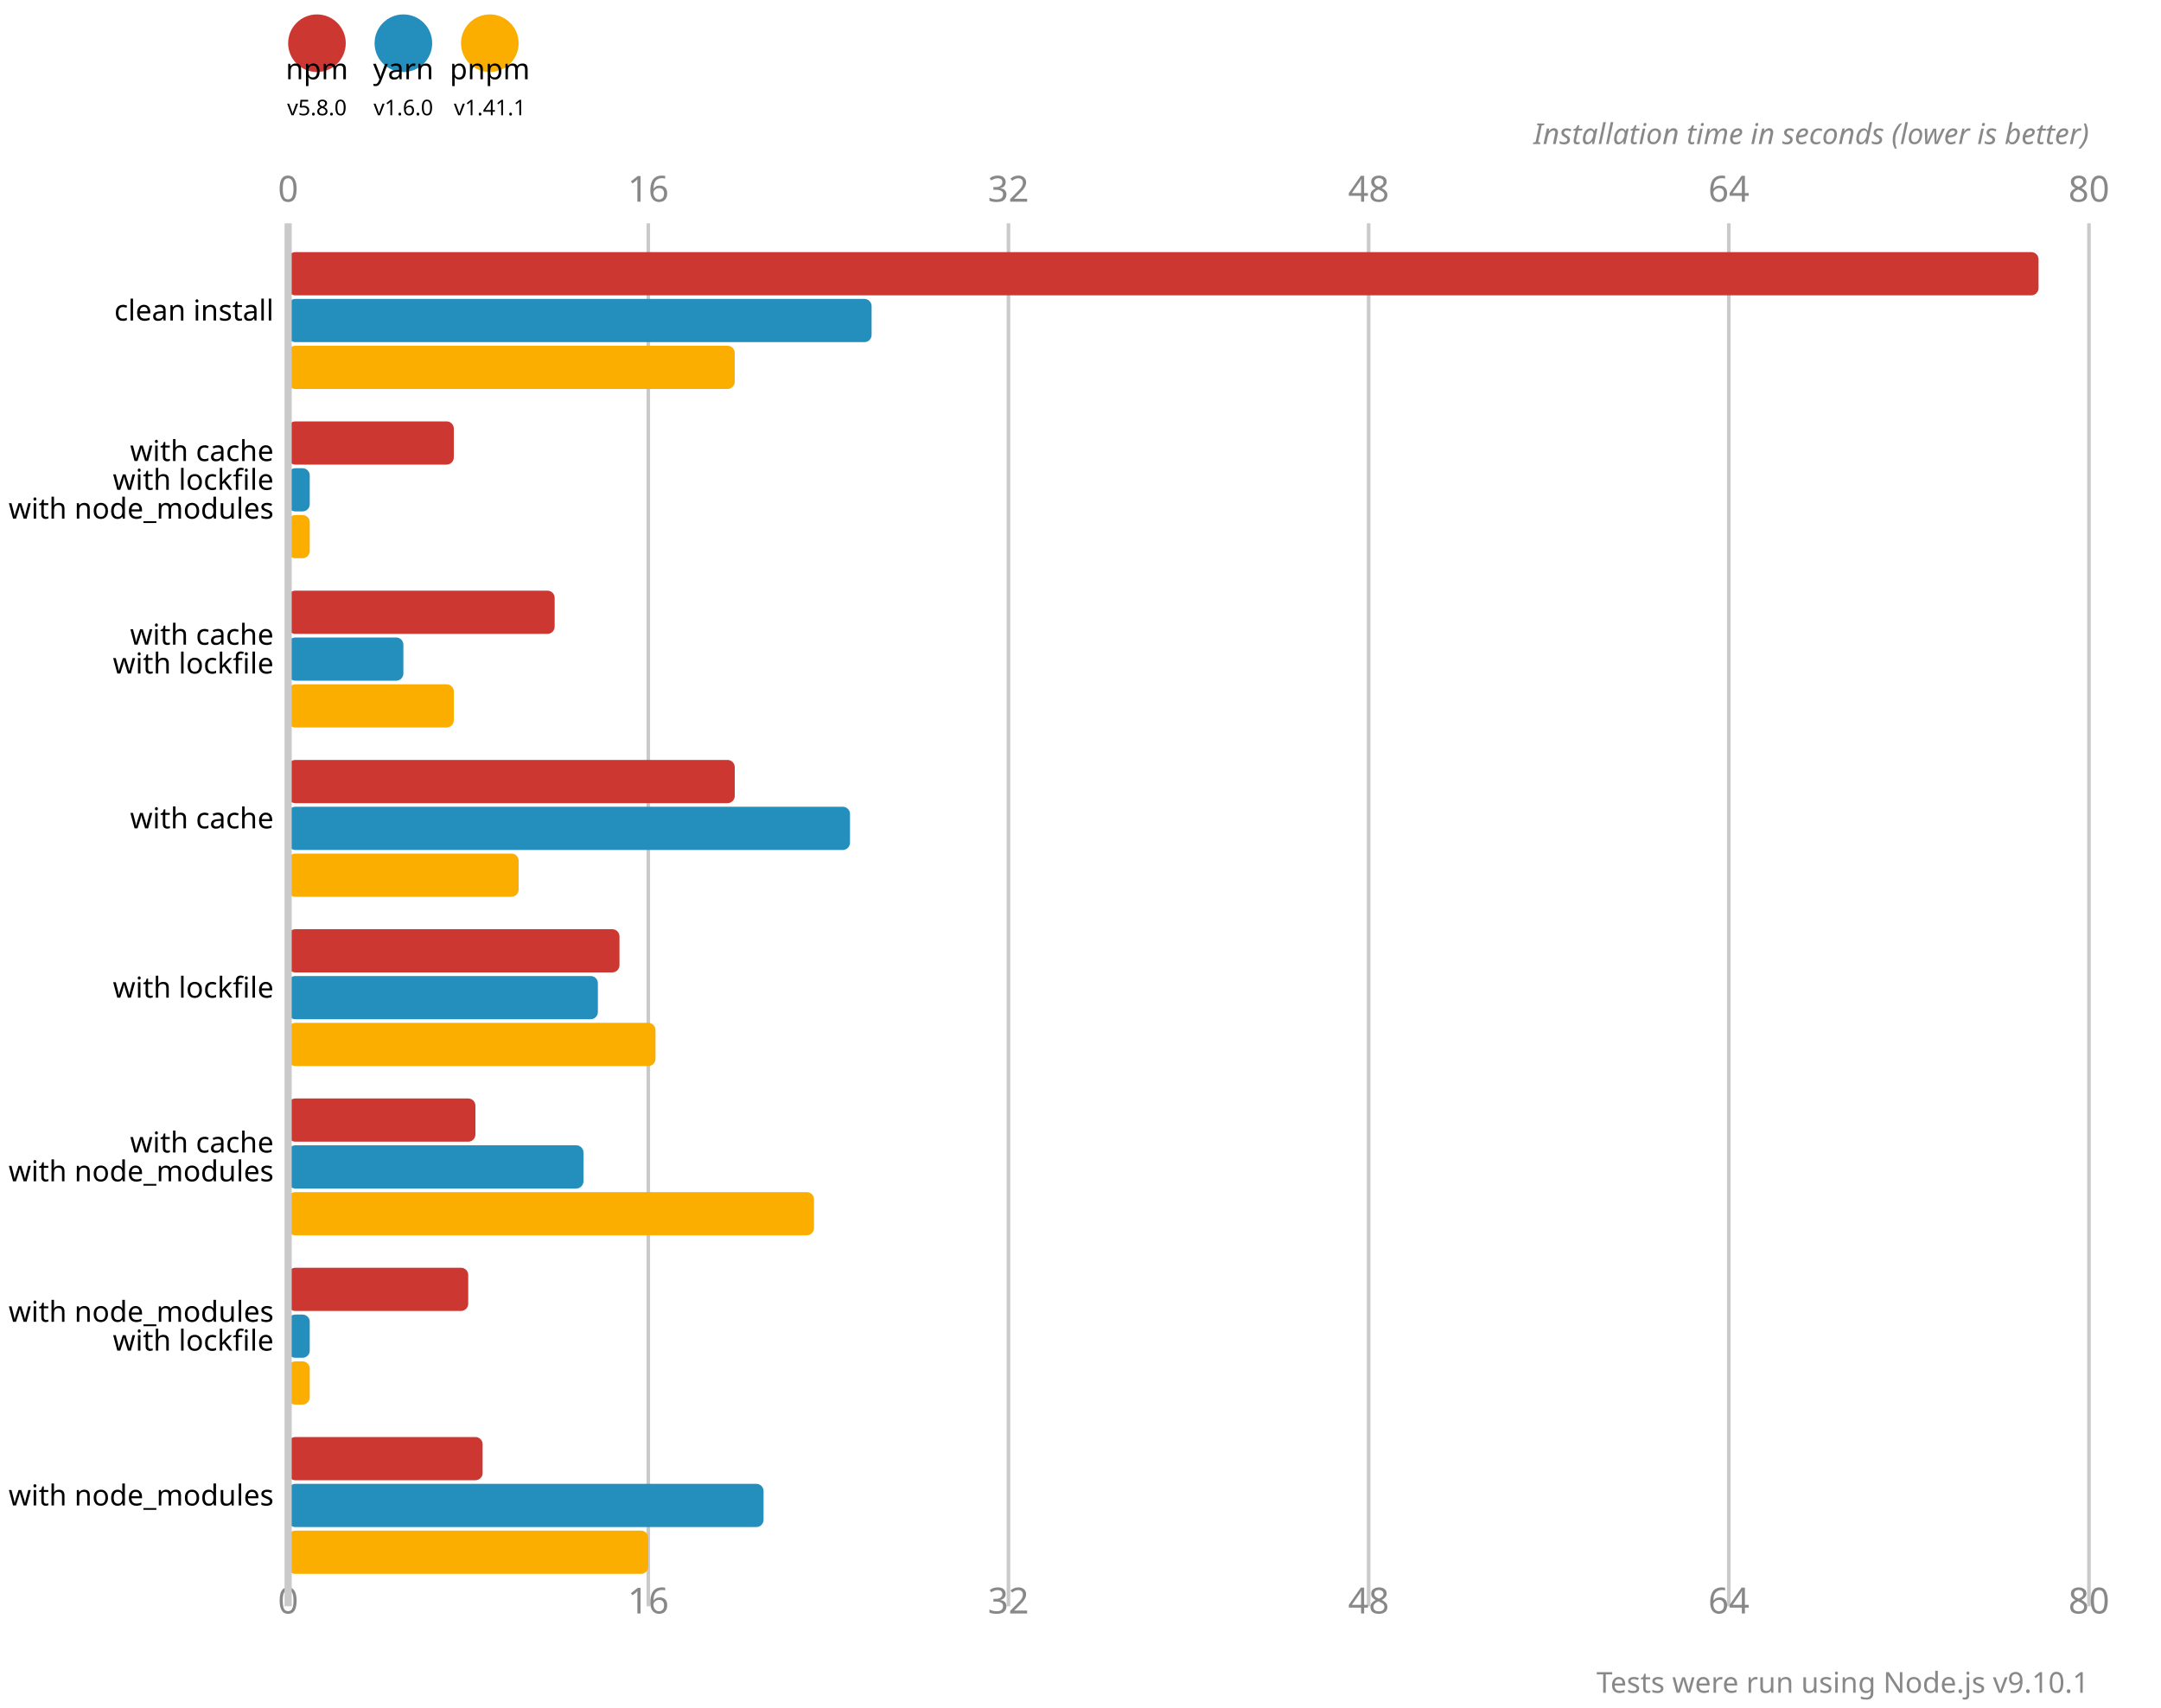
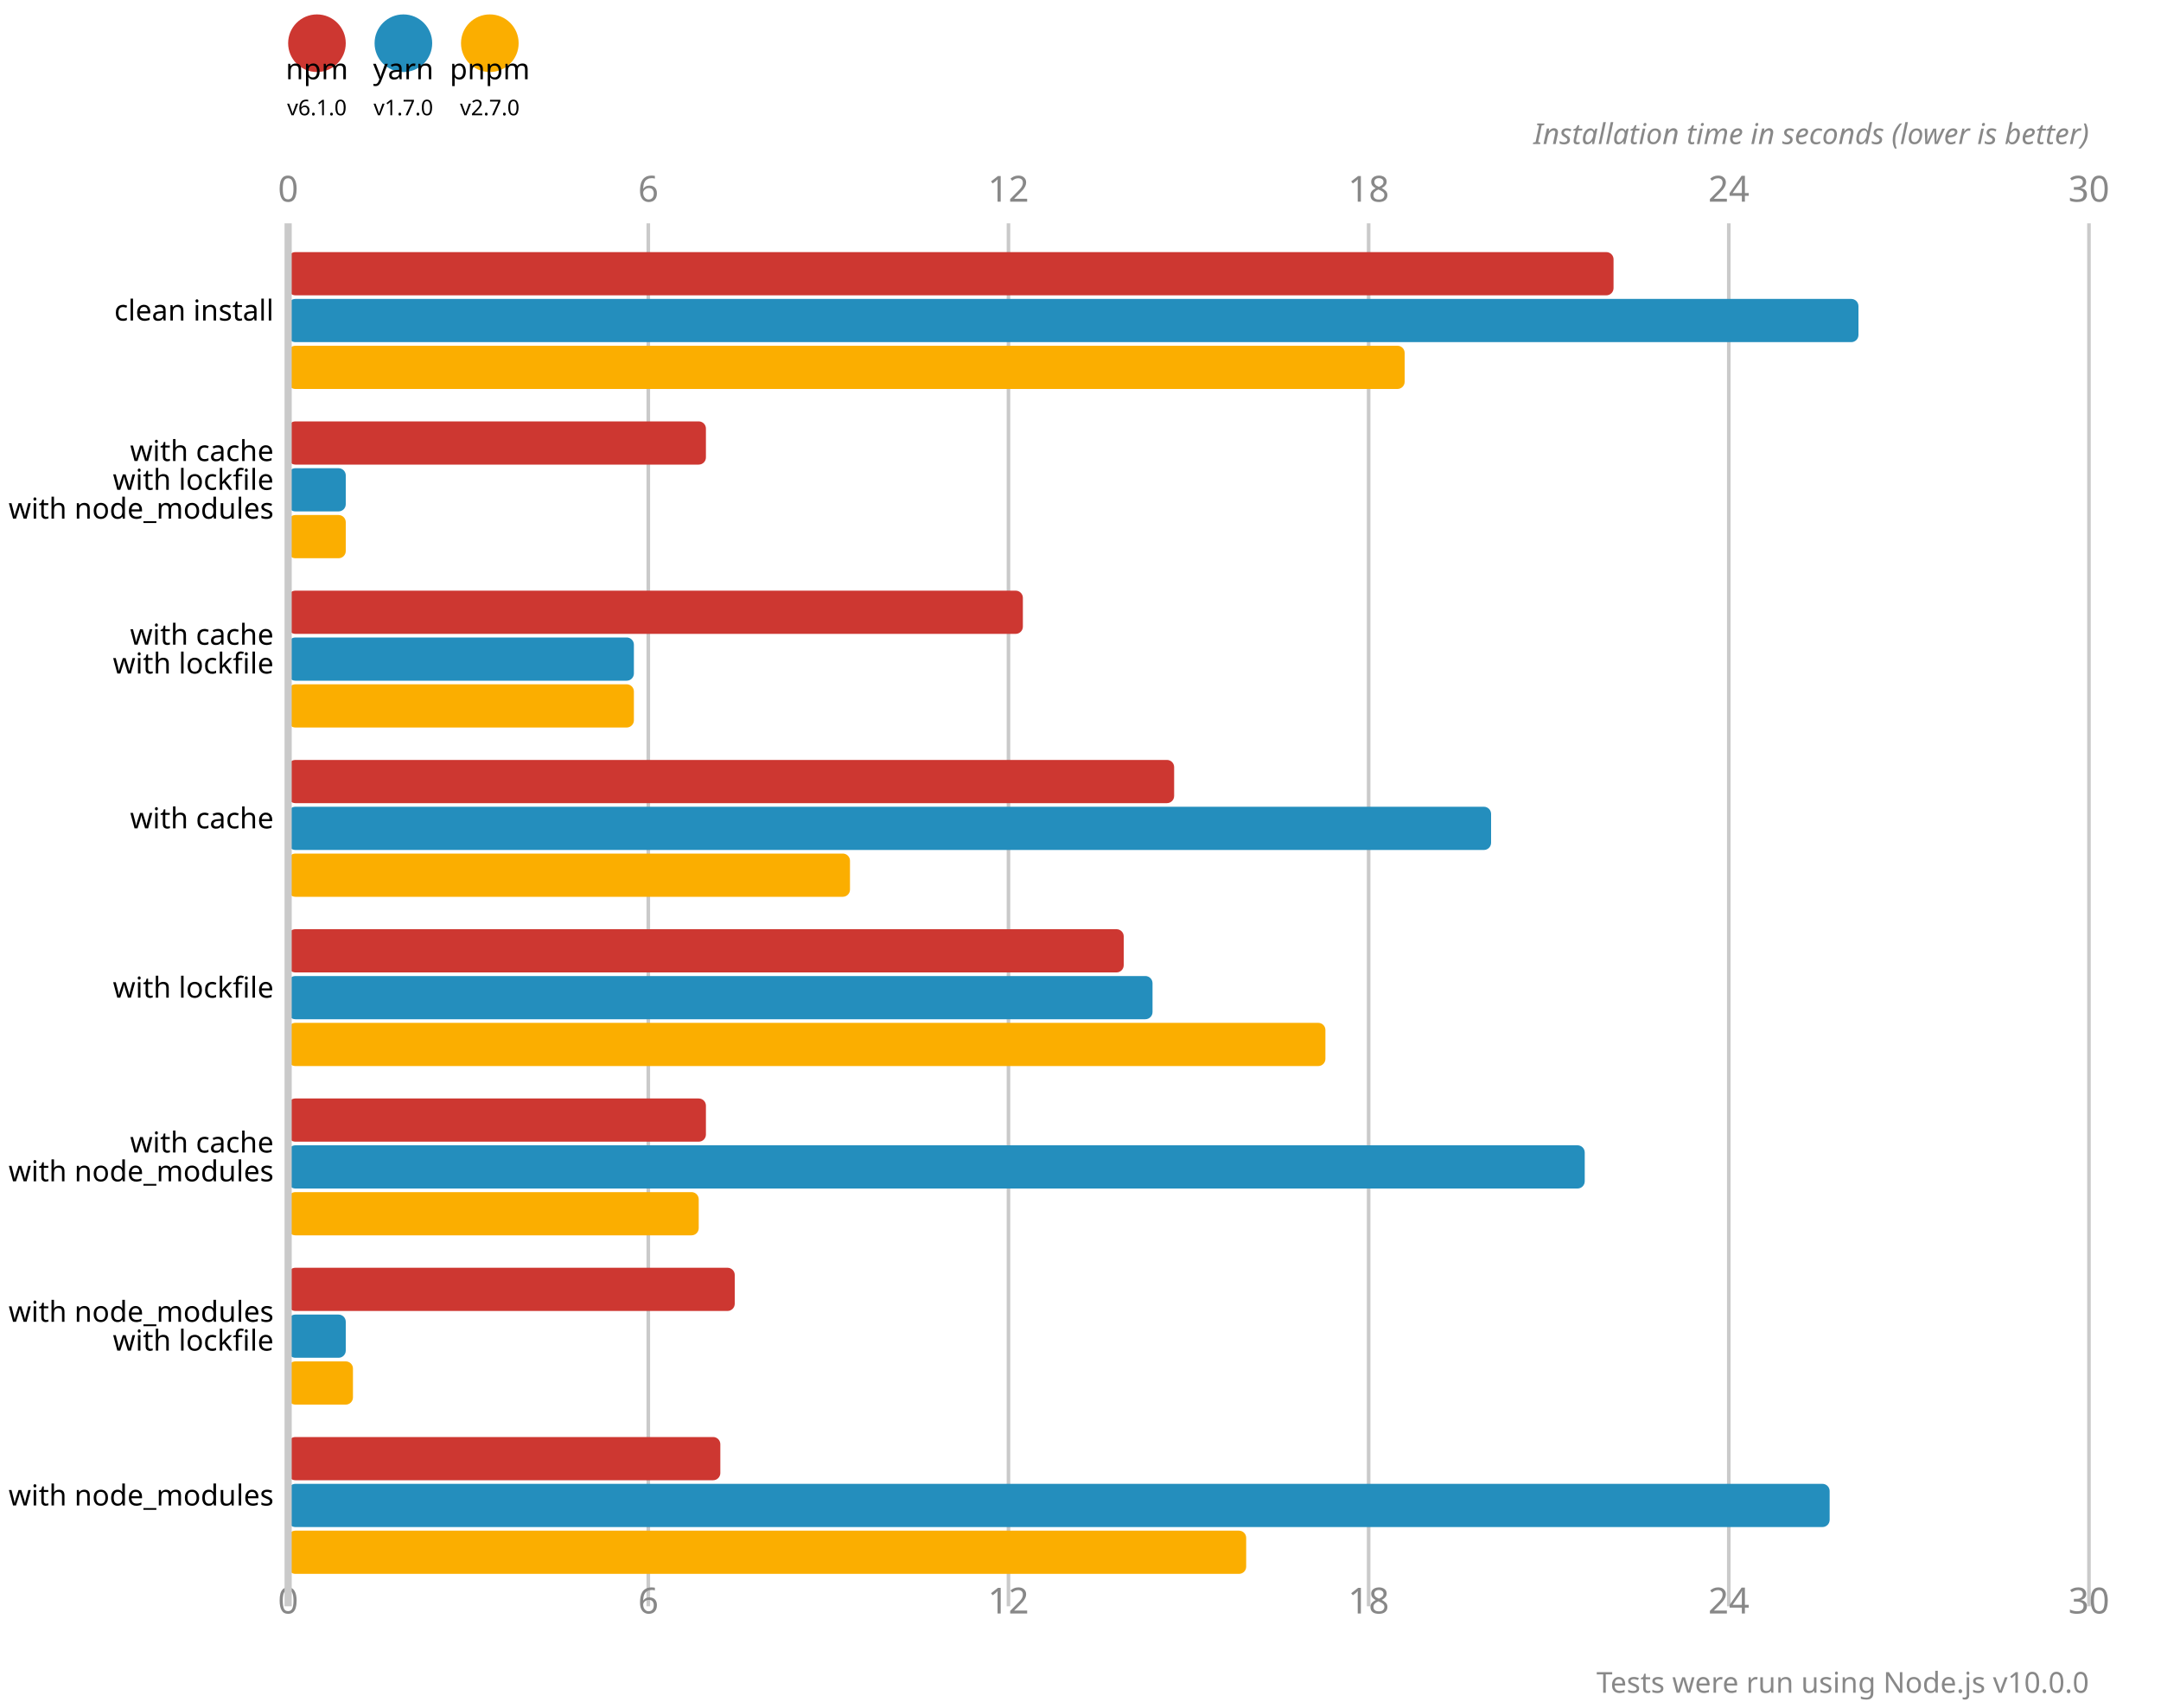
<svg xmlns="http://www.w3.org/2000/svg" version="1.1" viewBox="0 0 300 237">
  <circle cx="44" cy="6" r="4" fill="#cd3731" />
  <text x="44" y="11" font-size="4" font-family="system-ui" alignment-baseline="hanging" text-anchor="middle">npm</text>
-   <text x="44" y="16" font-size="3" font-family="system-ui" alignment-baseline="hanging" text-anchor="middle">v5.8.0</text>
+   <text x="44" y="16" font-size="3" font-family="system-ui" alignment-baseline="hanging" text-anchor="middle">v6.1.0</text>
  <circle cx="56" cy="6" r="4" fill="#248ebd" />
  <text x="56" y="11" font-size="4" font-family="system-ui" alignment-baseline="hanging" text-anchor="middle">yarn</text>
-   <text x="56" y="16" font-size="3" font-family="system-ui" alignment-baseline="hanging" text-anchor="middle">v1.6.0</text>
+   <text x="56" y="16" font-size="3" font-family="system-ui" alignment-baseline="hanging" text-anchor="middle">v1.7.0</text>
  <circle cx="68" cy="6" r="4" fill="#fbae00" />
  <text x="68" y="11" font-size="4" font-family="system-ui" alignment-baseline="hanging" text-anchor="middle">pnpm</text>
-   <text x="68" y="16" font-size="3" font-family="system-ui" alignment-baseline="hanging" text-anchor="middle">v1.41.1</text>
+   <text x="68" y="16" font-size="3" font-family="system-ui" alignment-baseline="hanging" text-anchor="middle">v2.7.0</text>
  <text x="40" y="28" fill="#888" font-size="5" font-family="system-ui" text-anchor="middle">0</text>
  <text x="40" y="224" fill="#888" font-size="5" font-family="system-ui" text-anchor="middle" alignment-baseline="hanging">0</text>
  <line x1="90" y1="31" x2="90" y2="223" stroke-width="0.5" stroke="#cacaca" />
-   <text x="90" y="28" fill="#888" font-size="5" font-family="system-ui" text-anchor="middle">16</text>
-   <text x="90" y="224" fill="#888" font-size="5" font-family="system-ui" text-anchor="middle" alignment-baseline="hanging">16</text>
+   <text x="90" y="28" fill="#888" font-size="5" font-family="system-ui" text-anchor="middle">6</text>
+   <text x="90" y="224" fill="#888" font-size="5" font-family="system-ui" text-anchor="middle" alignment-baseline="hanging">6</text>
  <line x1="140" y1="31" x2="140" y2="223" stroke-width="0.5" stroke="#cacaca" />
-   <text x="140" y="28" fill="#888" font-size="5" font-family="system-ui" text-anchor="middle">32</text>
-   <text x="140" y="224" fill="#888" font-size="5" font-family="system-ui" text-anchor="middle" alignment-baseline="hanging">32</text>
+   <text x="140" y="28" fill="#888" font-size="5" font-family="system-ui" text-anchor="middle">12</text>
+   <text x="140" y="224" fill="#888" font-size="5" font-family="system-ui" text-anchor="middle" alignment-baseline="hanging">12</text>
  <line x1="190" y1="31" x2="190" y2="223" stroke-width="0.5" stroke="#cacaca" />
-   <text x="190" y="28" fill="#888" font-size="5" font-family="system-ui" text-anchor="middle">48</text>
-   <text x="190" y="224" fill="#888" font-size="5" font-family="system-ui" text-anchor="middle" alignment-baseline="hanging">48</text>
+   <text x="190" y="28" fill="#888" font-size="5" font-family="system-ui" text-anchor="middle">18</text>
+   <text x="190" y="224" fill="#888" font-size="5" font-family="system-ui" text-anchor="middle" alignment-baseline="hanging">18</text>
  <line x1="240" y1="31" x2="240" y2="223" stroke-width="0.5" stroke="#cacaca" />
-   <text x="240" y="28" fill="#888" font-size="5" font-family="system-ui" text-anchor="middle">64</text>
-   <text x="240" y="224" fill="#888" font-size="5" font-family="system-ui" text-anchor="middle" alignment-baseline="hanging">64</text>
+   <text x="240" y="28" fill="#888" font-size="5" font-family="system-ui" text-anchor="middle">24</text>
+   <text x="240" y="224" fill="#888" font-size="5" font-family="system-ui" text-anchor="middle" alignment-baseline="hanging">24</text>
  <line x1="290" y1="31" x2="290" y2="223" stroke-width="0.5" stroke="#cacaca" />
-   <text x="290" y="28" fill="#888" font-size="5" font-family="system-ui" text-anchor="middle">80</text>
-   <text x="290" y="224" fill="#888" font-size="5" font-family="system-ui" text-anchor="middle" alignment-baseline="hanging">80</text>
+   <text x="290" y="28" fill="#888" font-size="5" font-family="system-ui" text-anchor="middle">30</text>
+   <text x="290" y="224" fill="#888" font-size="5" font-family="system-ui" text-anchor="middle" alignment-baseline="hanging">30</text>
  <text x="290" y="20" font-size="4" font-family="system-ui" font-style="italic" text-anchor="end" fill="#888">Installation time in seconds (lower is better)</text>
-   <rect x="40" y="35" width="243" height="6" fill="#cd3731" rx="1" ry="1" />
-   <rect x="40" y="41.5" width="81" height="6" fill="#248ebd" rx="1" ry="1" />
-   <rect x="40" y="48" width="62" height="6" fill="#fbae00" rx="1" ry="1" />
-   <rect x="40" y="58.5" width="23" height="6" fill="#cd3731" rx="1" ry="1" />
-   <rect x="40" y="65" width="3" height="6" fill="#248ebd" rx="1" ry="1" />
-   <rect x="40" y="71.5" width="3" height="6" fill="#fbae00" rx="1" ry="1" />
-   <rect x="40" y="82" width="37" height="6" fill="#cd3731" rx="1" ry="1" />
-   <rect x="40" y="88.5" width="16" height="6" fill="#248ebd" rx="1" ry="1" />
-   <rect x="40" y="95" width="23" height="6" fill="#fbae00" rx="1" ry="1" />
-   <rect x="40" y="105.5" width="62" height="6" fill="#cd3731" rx="1" ry="1" />
-   <rect x="40" y="112" width="78" height="6" fill="#248ebd" rx="1" ry="1" />
-   <rect x="40" y="118.5" width="32" height="6" fill="#fbae00" rx="1" ry="1" />
-   <rect x="40" y="129" width="46" height="6" fill="#cd3731" rx="1" ry="1" />
-   <rect x="40" y="135.5" width="43" height="6" fill="#248ebd" rx="1" ry="1" />
-   <rect x="40" y="142" width="51" height="6" fill="#fbae00" rx="1" ry="1" />
-   <rect x="40" y="152.5" width="26" height="6" fill="#cd3731" rx="1" ry="1" />
-   <rect x="40" y="159" width="41" height="6" fill="#248ebd" rx="1" ry="1" />
-   <rect x="40" y="165.5" width="73" height="6" fill="#fbae00" rx="1" ry="1" />
-   <rect x="40" y="176" width="25" height="6" fill="#cd3731" rx="1" ry="1" />
-   <rect x="40" y="182.5" width="3" height="6" fill="#248ebd" rx="1" ry="1" />
-   <rect x="40" y="189" width="3" height="6" fill="#fbae00" rx="1" ry="1" />
-   <rect x="40" y="199.5" width="27" height="6" fill="#cd3731" rx="1" ry="1" />
-   <rect x="40" y="206" width="66" height="6" fill="#248ebd" rx="1" ry="1" />
-   <rect x="40" y="212.5" width="50" height="6" fill="#fbae00" rx="1" ry="1" />
+   <rect x="40" y="35" width="184" height="6" fill="#cd3731" rx="1" ry="1" />
+   <rect x="40" y="41.5" width="218" height="6" fill="#248ebd" rx="1" ry="1" />
+   <rect x="40" y="48" width="155" height="6" fill="#fbae00" rx="1" ry="1" />
+   <rect x="40" y="58.5" width="58" height="6" fill="#cd3731" rx="1" ry="1" />
+   <rect x="40" y="65" width="8" height="6" fill="#248ebd" rx="1" ry="1" />
+   <rect x="40" y="71.5" width="8" height="6" fill="#fbae00" rx="1" ry="1" />
+   <rect x="40" y="82" width="102" height="6" fill="#cd3731" rx="1" ry="1" />
+   <rect x="40" y="88.5" width="48" height="6" fill="#248ebd" rx="1" ry="1" />
+   <rect x="40" y="95" width="48" height="6" fill="#fbae00" rx="1" ry="1" />
+   <rect x="40" y="105.5" width="123" height="6" fill="#cd3731" rx="1" ry="1" />
+   <rect x="40" y="112" width="167" height="6" fill="#248ebd" rx="1" ry="1" />
+   <rect x="40" y="118.5" width="78" height="6" fill="#fbae00" rx="1" ry="1" />
+   <rect x="40" y="129" width="116" height="6" fill="#cd3731" rx="1" ry="1" />
+   <rect x="40" y="135.5" width="120" height="6" fill="#248ebd" rx="1" ry="1" />
+   <rect x="40" y="142" width="144" height="6" fill="#fbae00" rx="1" ry="1" />
+   <rect x="40" y="152.5" width="58" height="6" fill="#cd3731" rx="1" ry="1" />
+   <rect x="40" y="159" width="180" height="6" fill="#248ebd" rx="1" ry="1" />
+   <rect x="40" y="165.5" width="57" height="6" fill="#fbae00" rx="1" ry="1" />
+   <rect x="40" y="176" width="62" height="6" fill="#cd3731" rx="1" ry="1" />
+   <rect x="40" y="182.5" width="8" height="6" fill="#248ebd" rx="1" ry="1" />
+   <rect x="40" y="189" width="9" height="6" fill="#fbae00" rx="1" ry="1" />
+   <rect x="40" y="199.5" width="60" height="6" fill="#cd3731" rx="1" ry="1" />
+   <rect x="40" y="206" width="214" height="6" fill="#248ebd" rx="1" ry="1" />
+   <rect x="40" y="212.5" width="133" height="6" fill="#fbae00" rx="1" ry="1" />
  <line x1="40" y1="31" x2="40" y2="223" stroke-width="1" stroke="#cacaca" />
  <text x="38" y="44.5" font-size="4" font-family="system-ui" alignment-baseline="middle" text-anchor="end">clean install</text>
  <text x="38" y="64" font-size="4" font-family="system-ui" alignment-baseline="middle" text-anchor="end">with cache</text>
  <text x="38" y="68" font-size="4" font-family="system-ui" alignment-baseline="middle" text-anchor="end">with lockfile</text>
  <text x="38" y="72" font-size="4" font-family="system-ui" alignment-baseline="middle" text-anchor="end">with node_modules</text>
  <text x="38" y="89.5" font-size="4" font-family="system-ui" alignment-baseline="middle" text-anchor="end">with cache</text>
  <text x="38" y="93.5" font-size="4" font-family="system-ui" alignment-baseline="middle" text-anchor="end">with lockfile</text>
  <text x="38" y="115" font-size="4" font-family="system-ui" alignment-baseline="middle" text-anchor="end">with cache</text>
  <text x="38" y="138.5" font-size="4" font-family="system-ui" alignment-baseline="middle" text-anchor="end">with lockfile</text>
  <text x="38" y="160" font-size="4" font-family="system-ui" alignment-baseline="middle" text-anchor="end">with cache</text>
  <text x="38" y="164" font-size="4" font-family="system-ui" alignment-baseline="middle" text-anchor="end">with node_modules</text>
  <text x="38" y="183.5" font-size="4" font-family="system-ui" alignment-baseline="middle" text-anchor="end">with node_modules</text>
  <text x="38" y="187.5" font-size="4" font-family="system-ui" alignment-baseline="middle" text-anchor="end">with lockfile</text>
  <text x="38" y="209" font-size="4" font-family="system-ui" alignment-baseline="middle" text-anchor="end">with node_modules</text>
-   <text x="290" y="235" font-size="4" font-family="system-ui" text-anchor="end" fill="#888">Tests were run using Node.js v9.10.1</text>
+   <text x="290" y="235" font-size="4" font-family="system-ui" text-anchor="end" fill="#888">Tests were run using Node.js v10.0.0</text>
</svg>
